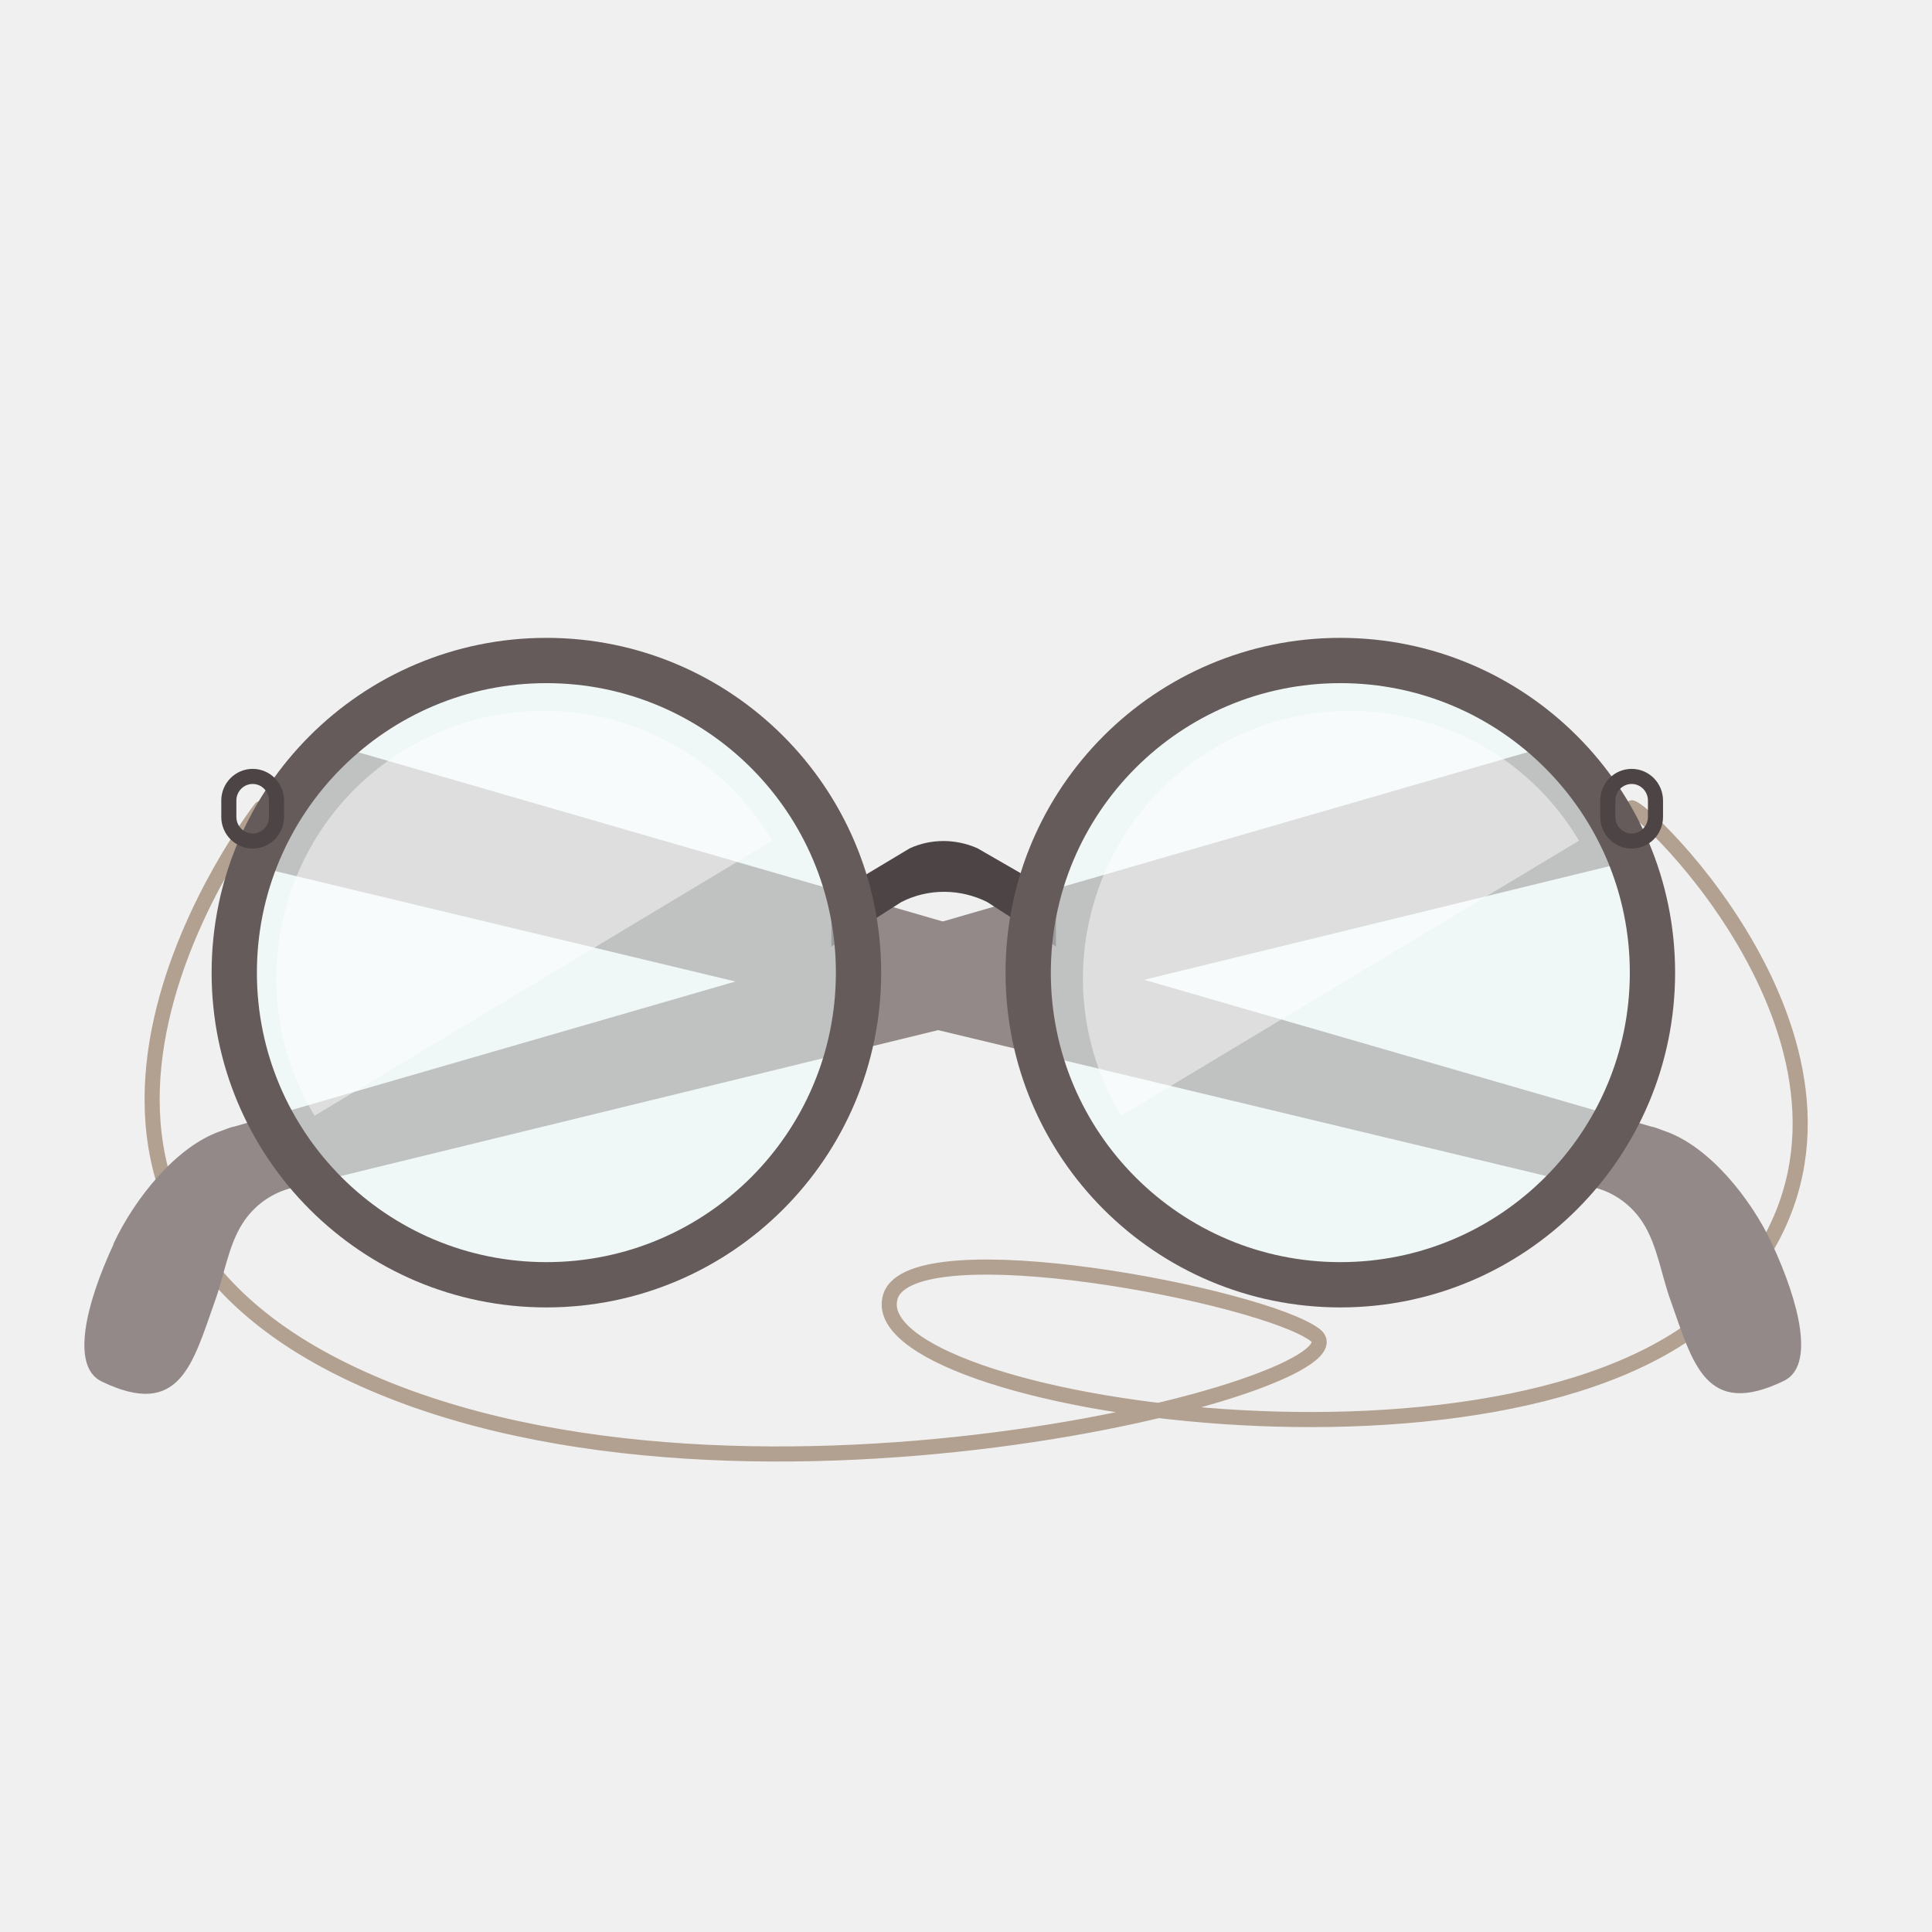
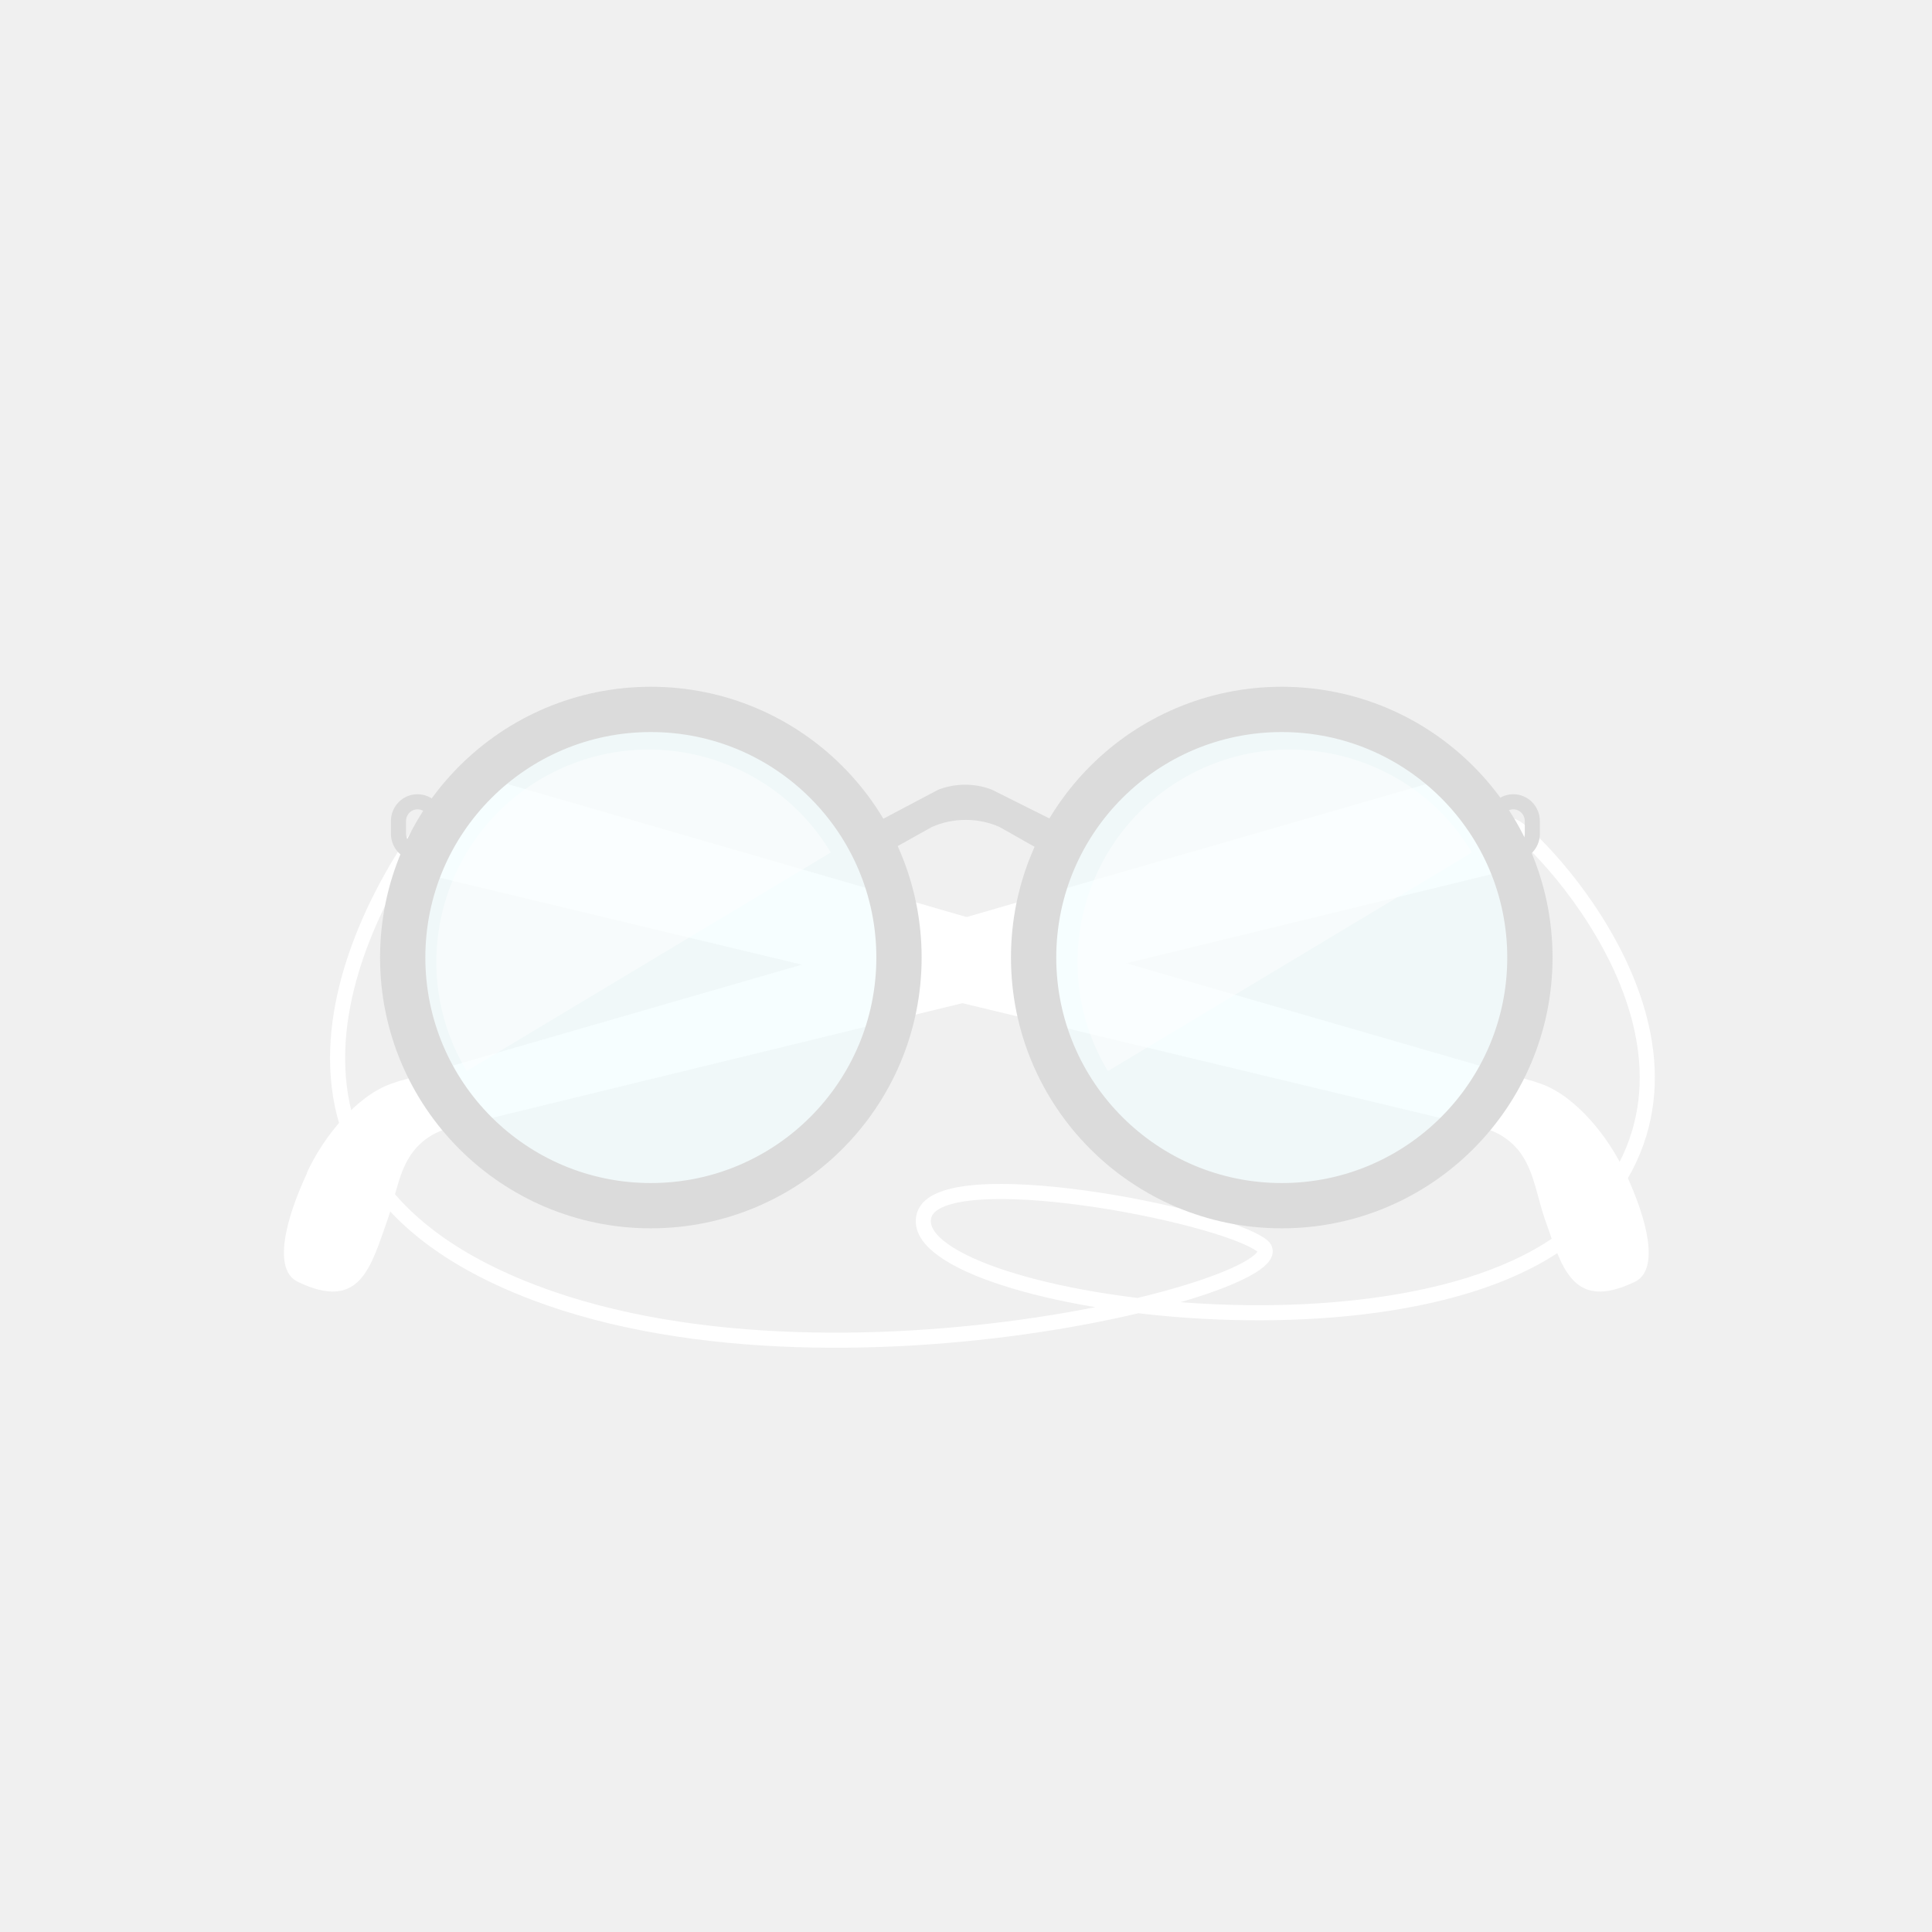
- <svg xmlns="http://www.w3.org/2000/svg" id="Livello_23" viewBox="0 0 32 32">
+ <svg xmlns="http://www.w3.org/2000/svg" id="Who_is_at_risk" viewBox="0 0 32 32">
  <defs>
-     <style>.cls-1,.cls-2,.cls-3,.cls-4{fill:none;}.cls-1,.cls-5{opacity:.47;}.cls-6{fill:#938989;}.cls-7{fill:#4d4545;}.cls-2{stroke:#b2a190;stroke-linecap:round;}.cls-2,.cls-3,.cls-4{stroke-miterlimit:10;}.cls-2,.cls-4{stroke-width:.25px;}.cls-3{stroke:#665b5b;stroke-width:.75px;}.cls-8{fill:#f1feff;opacity:.48;}.cls-4{stroke:#4d4545;}.cls-5{fill:#fff;}</style>
+     <style>.cls-1,.cls-2,.cls-3,.cls-4{fill:none;}.cls-1,.cls-5{opacity:.47;}.cls-6,.cls-5{fill:#fff;}.cls-7{fill:#dbdbdb;}.cls-2{stroke:#fff;stroke-linecap:round;}.cls-2,.cls-3,.cls-4{stroke-miterlimit:10;}.cls-2,.cls-4{stroke-width:.25px;}.cls-3{stroke-width:.75px;}.cls-3,.cls-4{stroke:#dbdbdb;}.cls-8{fill:#f1feff;opacity:.62;}</style>
  </defs>
-   <path class="cls-2" d="M4.32,13.39s-4.86,6.25,1.39,9.31,17.11,.2,16.07-.59c-.86-.65-6.66-1.77-7.03-.64-.58,1.8,10.64,3.51,13.89,.01s-1.22-7.96-1.61-8.1" />
-   <path class="cls-6" d="M29.35,20.6c-.36-.77-1.05-1.61-1.76-1.86-.09-.03-.17-.07-.24-.08L5.52,12.34s-1.38,.28-1.33,2l22.26,5.34c.31,.09,.58,.29,.76,.57,.24,.37,.31,.88,.46,1.29,.37,1.04,.58,1.96,1.88,1.33,.51-.25,.26-1.28-.2-2.27Z" />
-   <path class="cls-6" d="M1.88,20.6c.36-.77,1.05-1.61,1.76-1.86,.09-.03,.17-.07,.24-.08l21.83-6.32s1.36,.19,1.3,1.92L4.78,19.69c-.31,.09-.58,.29-.76,.57-.24,.37-.31,.88-.46,1.29-.37,1.04-.58,1.96-1.88,1.33-.51-.25-.26-1.28,.2-2.27Z" />
-   <path class="cls-7" d="M17.48,15.67l-1.13-.73c-.44-.22-.97-.23-1.42,0l-1.16,.74v-.85l1.3-.78c.35-.16,.76-.16,1.12,0l1.3,.75v.88Z" />
-   <circle class="cls-8" cx="9.05" cy="16.11" r="4.83" />
-   <circle class="cls-8" cx="22.2" cy="16.11" r="4.83" />
-   <circle class="cls-3" cx="9.05" cy="16.11" r="5.17" />
-   <circle class="cls-3" cx="22.2" cy="16.11" r="5.17" />
-   <path class="cls-5" d="M12.8,13.92l-7.59,4.56c-1.26-2.09-.58-4.81,1.51-6.07s4.82-.59,6.07,1.51Z" />
-   <line class="cls-1" x1="12.8" y1="13.92" x2="5.22" y2="18.48" />
-   <path class="cls-5" d="M26.16,13.92l-7.59,4.56c-1.26-2.09-.58-4.81,1.51-6.07s4.82-.59,6.07,1.51Z" />
-   <line class="cls-1" x1="26.16" y1="13.92" x2="18.58" y2="18.48" />
-   <rect class="cls-4" x="3.79" y="12.86" width=".79" height="1.07" rx=".4" ry=".4" />
-   <rect class="cls-4" x="26.63" y="12.86" width=".79" height="1.07" rx=".4" ry=".4" />
+   <g id="ic_over">
+     <path class="cls-2" d="M7.02,13.7s-3.86,4.97,1.11,7.4,13.6,.16,12.77-.47c-.68-.52-5.3-1.41-5.59-.51-.46,1.43,8.46,2.79,11.04,.01s-.97-6.33-1.28-6.44" />
+     <path class="cls-6" d="M26.92,19.43c-.28-.61-.83-1.28-1.4-1.48-.07-.02-.13-.05-.19-.06L7.97,12.86s-1.1,.22-1.05,1.59l17.7,4.25c.24,.07,.46,.23,.6,.45,.19,.29,.25,.7,.36,1.02,.29,.82,.46,1.56,1.5,1.06,.41-.2,.21-1.02-.16-1.81Z" />
+     <path class="cls-6" d="M5.08,19.43c.28-.61,.83-1.28,1.4-1.48,.07-.02,.13-.05,.19-.06l17.36-5.02s1.08,.15,1.04,1.52L7.39,18.7c-.24,.07-.46,.23-.6,.45-.19,.29-.25,.7-.36,1.02-.29,.82-.46,1.56-1.5,1.06-.41-.2-.21-1.02,.16-1.81Z" />
+     <path class="cls-7" d="M17.46,14.21l-.9-.51c-.35-.16-.78-.16-1.13,0l-.93,.52v-.59l1.04-.55c.28-.11,.61-.11,.89,0l1.04,.52v.62Z" />
+     <circle class="cls-8" cx="10.78" cy="15.86" r="3.84" />
+     <circle class="cls-8" cx="21.23" cy="15.86" r="3.84" />
+     <circle class="cls-3" cx="10.78" cy="15.86" r="4.11" />
+     <circle class="cls-3" cx="21.23" cy="15.86" r="4.11" />
+     <path class="cls-5" d="M13.76,14.12l-6.03,3.62c-1-1.66-.46-3.82,1.2-4.82s3.83-.47,4.83,1.2Z" />
+     <line class="cls-1" x1="13.76" y1="14.12" x2="7.73" y2="17.74" />
+     <path class="cls-5" d="M24.38,14.12l-6.03,3.62c-1-1.66-.46-3.82,1.2-4.82s3.83-.47,4.83,1.2Z" />
+     <line class="cls-1" x1="24.38" y1="14.12" x2="18.35" y2="17.74" />
+     <rect class="cls-4" x="6.6" y="13.28" width=".63" height=".85" rx=".32" ry=".32" />
+     <rect class="cls-4" x="24.75" y="13.28" width=".63" height=".85" rx=".32" ry=".32" />
+   </g>
</svg>
